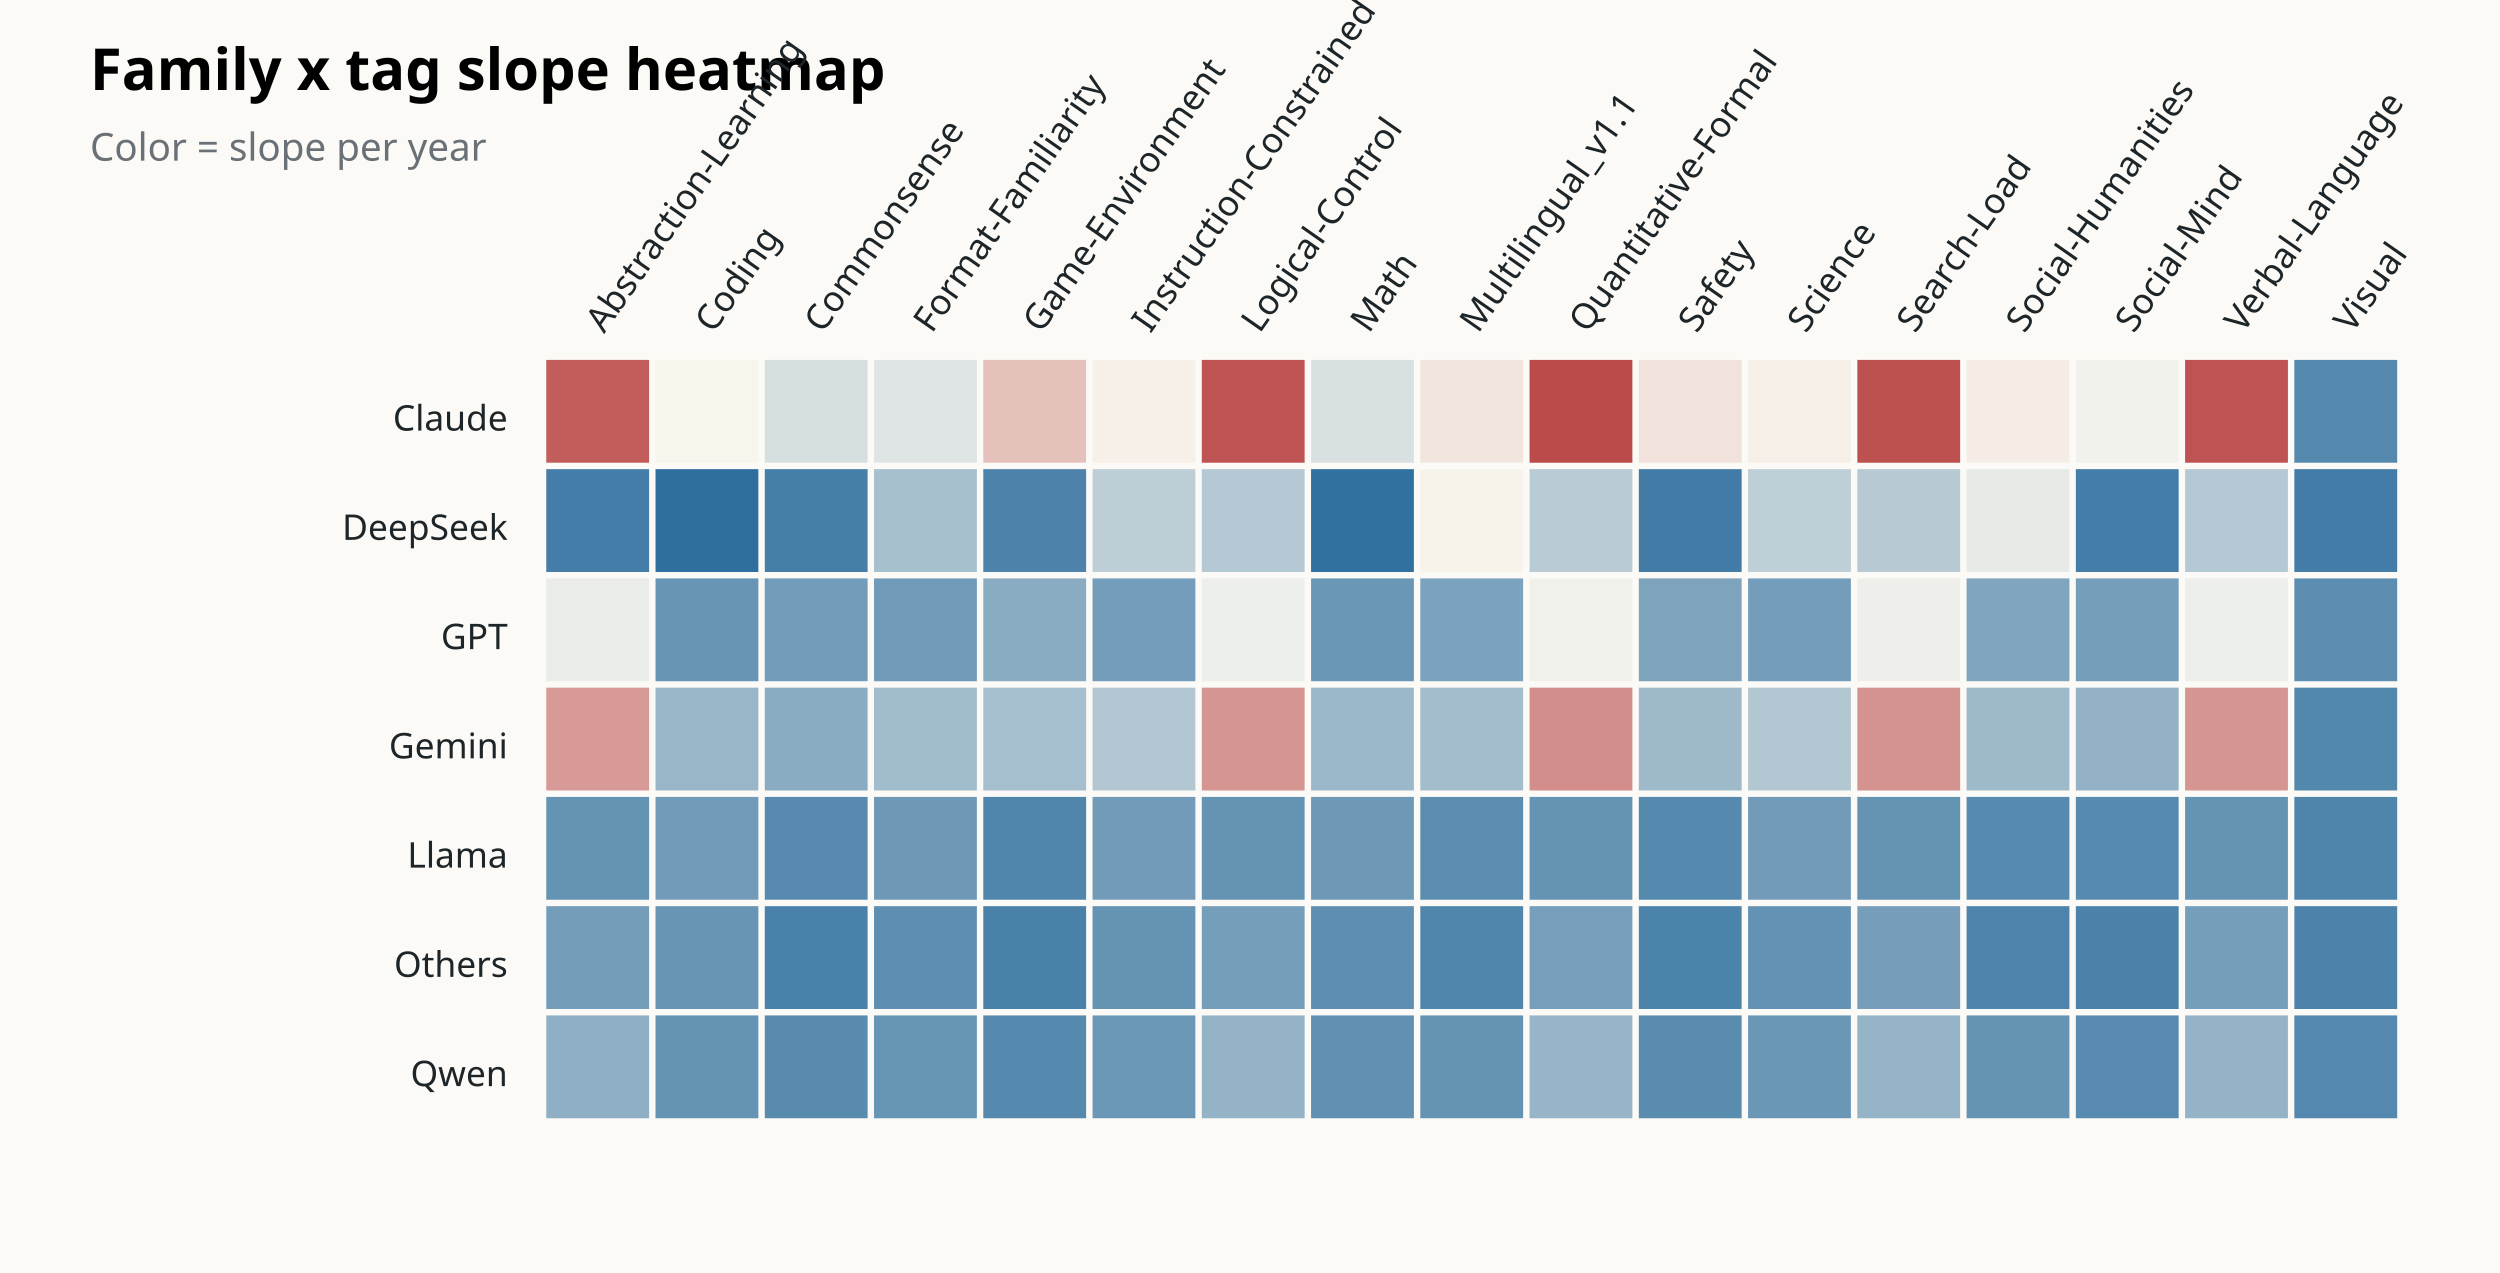
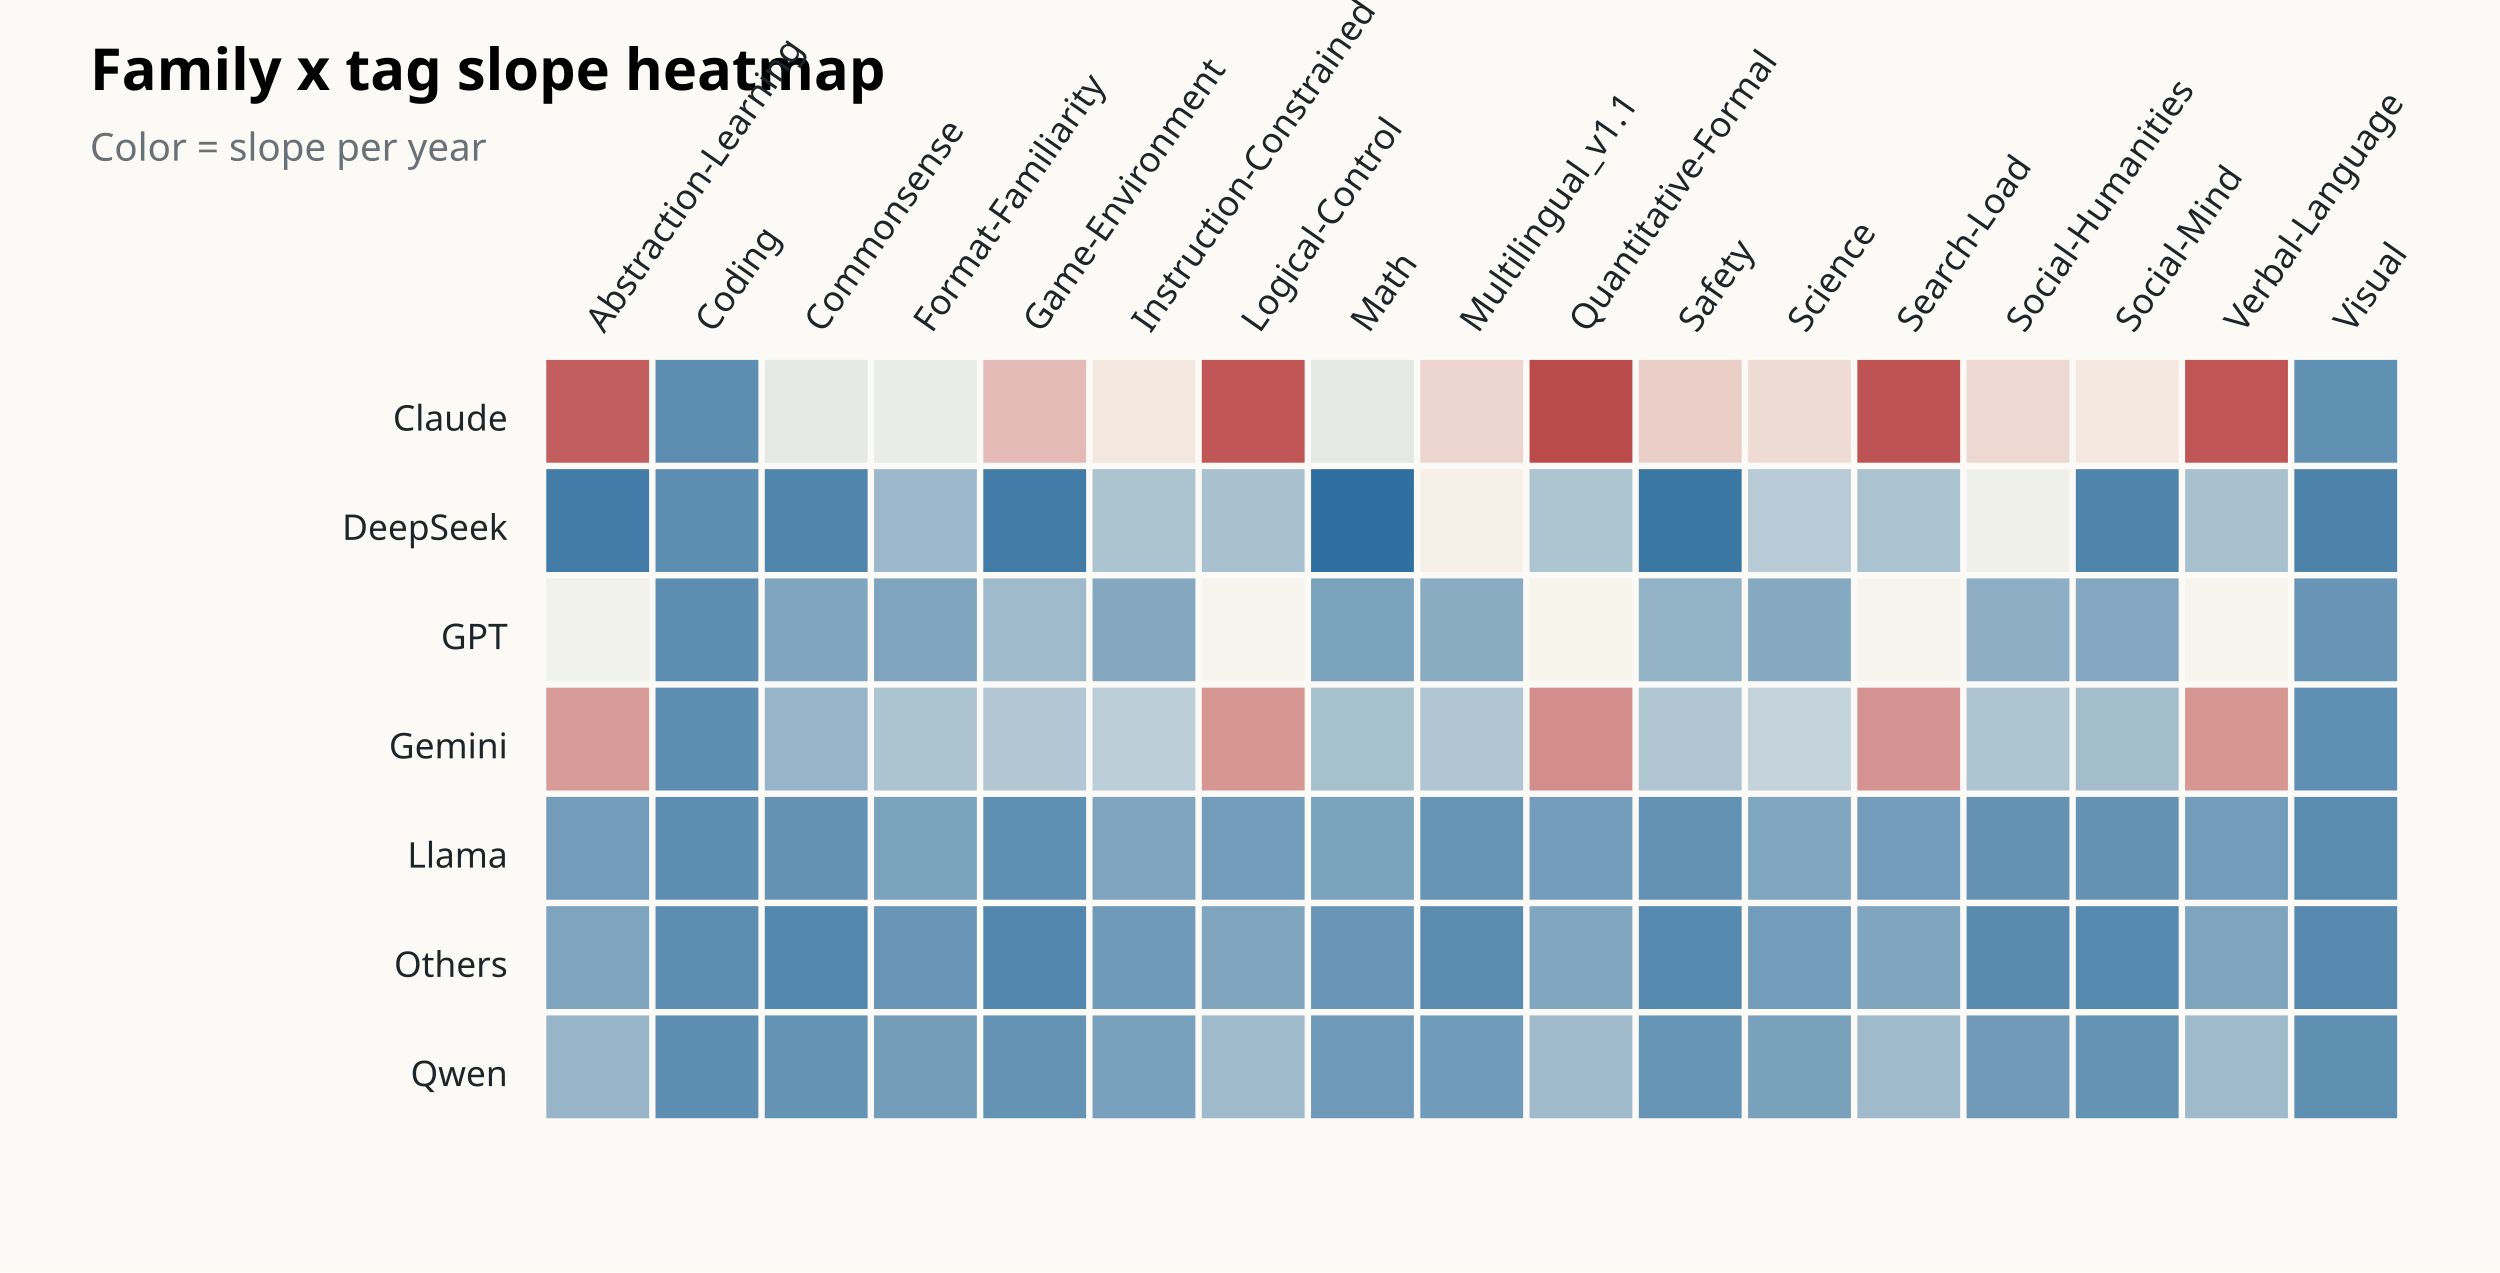
<svg xmlns="http://www.w3.org/2000/svg" width="778" height="396" viewBox="0 0 778 396">
  <rect width="100%" height="100%" fill="#fbfaf6" />
  <text x="28" y="28" font-family="system-ui, sans-serif" font-size="18" font-weight="700">Family x tag slope heatmap</text>
  <text x="28" y="50" font-family="system-ui, sans-serif" font-size="12" fill="#697176">Color = slope per year</text>
  <g font-family="system-ui, sans-serif" font-size="11" fill="#1d2528">
    <text x="188" y="104" transform="rotate(-55 188 104)" text-anchor="start">Abstraction-Learning</text>
    <text x="222" y="104" transform="rotate(-55 222 104)" text-anchor="start">Coding</text>
    <text x="256" y="104" transform="rotate(-55 256 104)" text-anchor="start">Commonsense</text>
    <text x="290" y="104" transform="rotate(-55 290 104)" text-anchor="start">Format-Familiarity</text>
    <text x="324" y="104" transform="rotate(-55 324 104)" text-anchor="start">Game-Environment</text>
    <text x="358" y="104" transform="rotate(-55 358 104)" text-anchor="start">Instruction-Constrained</text>
    <text x="392" y="104" transform="rotate(-55 392 104)" text-anchor="start">Logical-Control</text>
    <text x="426" y="104" transform="rotate(-55 426 104)" text-anchor="start">Math</text>
    <text x="460" y="104" transform="rotate(-55 460 104)" text-anchor="start">Multilingual_v1.1</text>
    <text x="494" y="104" transform="rotate(-55 494 104)" text-anchor="start">Quantitative-Formal</text>
    <text x="528" y="104" transform="rotate(-55 528 104)" text-anchor="start">Safety</text>
    <text x="562" y="104" transform="rotate(-55 562 104)" text-anchor="start">Science</text>
    <text x="596" y="104" transform="rotate(-55 596 104)" text-anchor="start">Search-Load</text>
    <text x="630" y="104" transform="rotate(-55 630 104)" text-anchor="start">Social-Humanities</text>
    <text x="664" y="104" transform="rotate(-55 664 104)" text-anchor="start">Social-Mind</text>
    <text x="698" y="104" transform="rotate(-55 698 104)" text-anchor="start">Verbal-Language</text>
    <text x="732" y="104" transform="rotate(-55 732 104)" text-anchor="start">Visual</text>
    <text x="158" y="134" text-anchor="end">Claude</text>
-     <rect x="170" y="112" width="32" height="32" fill="rgb(194,93,92)" />
-     <rect x="204" y="112" width="32" height="32" fill="rgb(248,245,237)" />
-     <rect x="238" y="112" width="32" height="32" fill="rgb(214,223,224)" />
-     <rect x="272" y="112" width="32" height="32" fill="rgb(223,229,228)" />
-     <rect x="306" y="112" width="32" height="32" fill="rgb(229,193,187)" />
-     <rect x="340" y="112" width="32" height="32" fill="rgb(246,240,232)" />
-     <rect x="374" y="112" width="32" height="32" fill="rgb(190,83,83)" />
-     <rect x="408" y="112" width="32" height="32" fill="rgb(216,224,225)" />
-     <rect x="442" y="112" width="32" height="32" fill="rgb(242,229,221)" />
+     <rect x="170" y="112" width="32" height="32" fill="rgb(194,95,94)" />
+     <rect x="204" y="112" width="32" height="32" fill="rgb(93,142,177)" />
+     <rect x="238" y="112" width="32" height="32" fill="rgb(230,234,231)" />
+     <rect x="272" y="112" width="32" height="32" fill="rgb(233,236,232)" />
+     <rect x="306" y="112" width="32" height="32" fill="rgb(227,186,181)" />
+     <rect x="340" y="112" width="32" height="32" fill="rgb(243,232,224)" />
+     <rect x="374" y="112" width="32" height="32" fill="rgb(191,85,85)" />
+     <rect x="408" y="112" width="32" height="32" fill="rgb(228,233,230)" />
+     <rect x="442" y="112" width="32" height="32" fill="rgb(236,213,207)" />
    <rect x="476" y="112" width="32" height="32" fill="rgb(187,74,74)" />
-     <rect x="510" y="112" width="32" height="32" fill="rgb(241,227,220)" />
-     <rect x="544" y="112" width="32" height="32" fill="rgb(246,239,232)" />
-     <rect x="578" y="112" width="32" height="32" fill="rgb(189,81,80)" />
-     <rect x="612" y="112" width="32" height="32" fill="rgb(245,237,229)" />
-     <rect x="646" y="112" width="32" height="32" fill="rgb(242,242,236)" />
-     <rect x="680" y="112" width="32" height="32" fill="rgb(190,83,83)" />
-     <rect x="714" y="112" width="32" height="32" fill="rgb(84,136,173)" />
+     <rect x="510" y="112" width="32" height="32" fill="rgb(234,207,201)" />
+     <rect x="544" y="112" width="32" height="32" fill="rgb(238,219,212)" />
+     <rect x="578" y="112" width="32" height="32" fill="rgb(190,83,83)" />
+     <rect x="612" y="112" width="32" height="32" fill="rgb(238,217,210)" />
+     <rect x="646" y="112" width="32" height="32" fill="rgb(243,231,224)" />
+     <rect x="680" y="112" width="32" height="32" fill="rgb(191,85,85)" />
+     <rect x="714" y="112" width="32" height="32" fill="rgb(96,144,178)" />
    <text x="158" y="168" text-anchor="end">DeepSeek</text>
-     <rect x="170" y="146" width="32" height="32" fill="rgb(68,125,167)" />
-     <rect x="204" y="146" width="32" height="32" fill="rgb(47,111,159)" />
-     <rect x="238" y="146" width="32" height="32" fill="rgb(70,126,168)" />
-     <rect x="272" y="146" width="32" height="32" fill="rgb(167,192,206)" />
-     <rect x="306" y="146" width="32" height="32" fill="rgb(77,131,171)" />
-     <rect x="340" y="146" width="32" height="32" fill="rgb(189,206,215)" />
-     <rect x="374" y="146" width="32" height="32" fill="rgb(181,201,212)" />
-     <rect x="408" y="146" width="32" height="32" fill="rgb(49,113,160)" />
-     <rect x="442" y="146" width="32" height="32" fill="rgb(247,243,235)" />
-     <rect x="476" y="146" width="32" height="32" fill="rgb(185,204,213)" />
-     <rect x="510" y="146" width="32" height="32" fill="rgb(66,124,166)" />
-     <rect x="544" y="146" width="32" height="32" fill="rgb(191,207,215)" />
-     <rect x="578" y="146" width="32" height="32" fill="rgb(183,202,212)" />
-     <rect x="612" y="146" width="32" height="32" fill="rgb(231,234,231)" />
-     <rect x="646" y="146" width="32" height="32" fill="rgb(68,125,167)" />
-     <rect x="680" y="146" width="32" height="32" fill="rgb(181,201,212)" />
-     <rect x="714" y="146" width="32" height="32" fill="rgb(67,124,167)" />
+     <rect x="170" y="146" width="32" height="32" fill="rgb(66,124,167)" />
+     <rect x="204" y="146" width="32" height="32" fill="rgb(93,142,177)" />
+     <rect x="238" y="146" width="32" height="32" fill="rgb(80,133,172)" />
+     <rect x="272" y="146" width="32" height="32" fill="rgb(156,184,202)" />
+     <rect x="306" y="146" width="32" height="32" fill="rgb(65,123,166)" />
+     <rect x="340" y="146" width="32" height="32" fill="rgb(172,195,208)" />
+     <rect x="374" y="146" width="32" height="32" fill="rgb(169,193,207)" />
+     <rect x="408" y="146" width="32" height="32" fill="rgb(47,111,159)" />
+     <rect x="442" y="146" width="32" height="32" fill="rgb(246,240,233)" />
+     <rect x="476" y="146" width="32" height="32" fill="rgb(173,196,209)" />
+     <rect x="510" y="146" width="32" height="32" fill="rgb(58,119,163)" />
+     <rect x="544" y="146" width="32" height="32" fill="rgb(183,202,213)" />
+     <rect x="578" y="146" width="32" height="32" fill="rgb(171,194,208)" />
+     <rect x="612" y="146" width="32" height="32" fill="rgb(240,240,235)" />
+     <rect x="646" y="146" width="32" height="32" fill="rgb(79,132,171)" />
+     <rect x="680" y="146" width="32" height="32" fill="rgb(169,193,207)" />
+     <rect x="714" y="146" width="32" height="32" fill="rgb(77,131,171)" />
    <text x="158" y="202" text-anchor="end">GPT</text>
-     <rect x="170" y="180" width="32" height="32" fill="rgb(233,236,232)" />
-     <rect x="204" y="180" width="32" height="32" fill="rgb(104,149,181)" />
-     <rect x="238" y="180" width="32" height="32" fill="rgb(114,156,185)" />
-     <rect x="272" y="180" width="32" height="32" fill="rgb(111,154,184)" />
-     <rect x="306" y="180" width="32" height="32" fill="rgb(137,172,195)" />
-     <rect x="340" y="180" width="32" height="32" fill="rgb(115,157,186)" />
-     <rect x="374" y="180" width="32" height="32" fill="rgb(237,239,234)" />
-     <rect x="408" y="180" width="32" height="32" fill="rgb(106,151,182)" />
-     <rect x="442" y="180" width="32" height="32" fill="rgb(124,163,189)" />
-     <rect x="476" y="180" width="32" height="32" fill="rgb(241,241,235)" />
-     <rect x="510" y="180" width="32" height="32" fill="rgb(125,163,189)" />
-     <rect x="544" y="180" width="32" height="32" fill="rgb(115,157,186)" />
-     <rect x="578" y="180" width="32" height="32" fill="rgb(238,239,234)" />
-     <rect x="612" y="180" width="32" height="32" fill="rgb(127,165,191)" />
-     <rect x="646" y="180" width="32" height="32" fill="rgb(117,158,187)" />
-     <rect x="680" y="180" width="32" height="32" fill="rgb(237,239,234)" />
-     <rect x="714" y="180" width="32" height="32" fill="rgb(92,141,177)" />
+     <rect x="170" y="180" width="32" height="32" fill="rgb(241,241,235)" />
+     <rect x="204" y="180" width="32" height="32" fill="rgb(93,142,177)" />
+     <rect x="238" y="180" width="32" height="32" fill="rgb(127,165,191)" />
+     <rect x="272" y="180" width="32" height="32" fill="rgb(127,165,190)" />
+     <rect x="306" y="180" width="32" height="32" fill="rgb(158,186,203)" />
+     <rect x="340" y="180" width="32" height="32" fill="rgb(131,168,192)" />
+     <rect x="374" y="180" width="32" height="32" fill="rgb(245,244,237)" />
+     <rect x="408" y="180" width="32" height="32" fill="rgb(122,162,189)" />
+     <rect x="442" y="180" width="32" height="32" fill="rgb(138,172,195)" />
+     <rect x="476" y="180" width="32" height="32" fill="rgb(247,244,236)" />
+     <rect x="510" y="180" width="32" height="32" fill="rgb(146,178,198)" />
+     <rect x="544" y="180" width="32" height="32" fill="rgb(133,169,193)" />
+     <rect x="578" y="180" width="32" height="32" fill="rgb(246,245,237)" />
+     <rect x="612" y="180" width="32" height="32" fill="rgb(141,174,196)" />
+     <rect x="646" y="180" width="32" height="32" fill="rgb(131,167,192)" />
+     <rect x="680" y="180" width="32" height="32" fill="rgb(245,244,237)" />
+     <rect x="714" y="180" width="32" height="32" fill="rgb(104,149,181)" />
    <text x="158" y="236" text-anchor="end">Gemini</text>
-     <rect x="170" y="214" width="32" height="32" fill="rgb(215,154,150)" />
-     <rect x="204" y="214" width="32" height="32" fill="rgb(153,182,201)" />
-     <rect x="238" y="214" width="32" height="32" fill="rgb(138,172,195)" />
-     <rect x="272" y="214" width="32" height="32" fill="rgb(161,188,204)" />
-     <rect x="306" y="214" width="32" height="32" fill="rgb(166,191,206)" />
-     <rect x="340" y="214" width="32" height="32" fill="rgb(178,199,210)" />
-     <rect x="374" y="214" width="32" height="32" fill="rgb(213,149,145)" />
-     <rect x="408" y="214" width="32" height="32" fill="rgb(155,184,202)" />
-     <rect x="442" y="214" width="32" height="32" fill="rgb(163,189,204)" />
+     <rect x="170" y="214" width="32" height="32" fill="rgb(216,155,151)" />
+     <rect x="204" y="214" width="32" height="32" fill="rgb(93,142,177)" />
+     <rect x="238" y="214" width="32" height="32" fill="rgb(151,181,200)" />
+     <rect x="272" y="214" width="32" height="32" fill="rgb(172,195,208)" />
+     <rect x="306" y="214" width="32" height="32" fill="rgb(178,199,211)" />
+     <rect x="340" y="214" width="32" height="32" fill="rgb(188,206,215)" />
+     <rect x="374" y="214" width="32" height="32" fill="rgb(214,150,146)" />
+     <rect x="408" y="214" width="32" height="32" fill="rgb(167,192,206)" />
+     <rect x="442" y="214" width="32" height="32" fill="rgb(176,198,210)" />
    <rect x="476" y="214" width="32" height="32" fill="rgb(211,141,138)" />
-     <rect x="510" y="214" width="32" height="32" fill="rgb(157,185,202)" />
-     <rect x="544" y="214" width="32" height="32" fill="rgb(178,199,210)" />
-     <rect x="578" y="214" width="32" height="32" fill="rgb(213,147,143)" />
-     <rect x="612" y="214" width="32" height="32" fill="rgb(157,185,202)" />
-     <rect x="646" y="214" width="32" height="32" fill="rgb(147,178,198)" />
-     <rect x="680" y="214" width="32" height="32" fill="rgb(213,149,145)" />
-     <rect x="714" y="214" width="32" height="32" fill="rgb(83,136,173)" />
+     <rect x="510" y="214" width="32" height="32" fill="rgb(175,197,209)" />
+     <rect x="544" y="214" width="32" height="32" fill="rgb(196,211,218)" />
+     <rect x="578" y="214" width="32" height="32" fill="rgb(213,148,145)" />
+     <rect x="612" y="214" width="32" height="32" fill="rgb(173,196,209)" />
+     <rect x="646" y="214" width="32" height="32" fill="rgb(163,189,205)" />
+     <rect x="680" y="214" width="32" height="32" fill="rgb(214,150,146)" />
+     <rect x="714" y="214" width="32" height="32" fill="rgb(95,143,178)" />
    <text x="158" y="270" text-anchor="end">Llama</text>
-     <rect x="170" y="248" width="32" height="32" fill="rgb(100,147,180)" />
-     <rect x="204" y="248" width="32" height="32" fill="rgb(113,155,185)" />
-     <rect x="238" y="248" width="32" height="32" fill="rgb(88,138,175)" />
-     <rect x="272" y="248" width="32" height="32" fill="rgb(109,153,183)" />
-     <rect x="306" y="248" width="32" height="32" fill="rgb(81,134,172)" />
-     <rect x="340" y="248" width="32" height="32" fill="rgb(113,155,185)" />
-     <rect x="374" y="248" width="32" height="32" fill="rgb(101,147,180)" />
-     <rect x="408" y="248" width="32" height="32" fill="rgb(109,153,183)" />
-     <rect x="442" y="248" width="32" height="32" fill="rgb(91,141,176)" />
-     <rect x="476" y="248" width="32" height="32" fill="rgb(101,147,180)" />
-     <rect x="510" y="248" width="32" height="32" fill="rgb(85,137,174)" />
-     <rect x="544" y="248" width="32" height="32" fill="rgb(113,155,185)" />
-     <rect x="578" y="248" width="32" height="32" fill="rgb(101,147,180)" />
-     <rect x="612" y="248" width="32" height="32" fill="rgb(87,138,175)" />
-     <rect x="646" y="248" width="32" height="32" fill="rgb(87,138,175)" />
-     <rect x="680" y="248" width="32" height="32" fill="rgb(101,147,180)" />
-     <rect x="714" y="248" width="32" height="32" fill="rgb(79,132,171)" />
+     <rect x="170" y="248" width="32" height="32" fill="rgb(114,156,185)" />
+     <rect x="204" y="248" width="32" height="32" fill="rgb(93,142,177)" />
+     <rect x="238" y="248" width="32" height="32" fill="rgb(100,146,180)" />
+     <rect x="272" y="248" width="32" height="32" fill="rgb(122,162,189)" />
+     <rect x="306" y="248" width="32" height="32" fill="rgb(95,143,178)" />
+     <rect x="340" y="248" width="32" height="32" fill="rgb(127,164,190)" />
+     <rect x="374" y="248" width="32" height="32" fill="rgb(115,156,186)" />
+     <rect x="408" y="248" width="32" height="32" fill="rgb(123,162,189)" />
+     <rect x="442" y="248" width="32" height="32" fill="rgb(103,149,181)" />
+     <rect x="476" y="248" width="32" height="32" fill="rgb(115,157,186)" />
+     <rect x="510" y="248" width="32" height="32" fill="rgb(98,145,179)" />
+     <rect x="544" y="248" width="32" height="32" fill="rgb(129,166,191)" />
+     <rect x="578" y="248" width="32" height="32" fill="rgb(114,156,186)" />
+     <rect x="612" y="248" width="32" height="32" fill="rgb(99,146,179)" />
+     <rect x="646" y="248" width="32" height="32" fill="rgb(99,146,179)" />
+     <rect x="680" y="248" width="32" height="32" fill="rgb(115,156,186)" />
+     <rect x="714" y="248" width="32" height="32" fill="rgb(90,140,176)" />
    <text x="158" y="304" text-anchor="end">Others</text>
-     <rect x="170" y="282" width="32" height="32" fill="rgb(116,157,186)" />
-     <rect x="204" y="282" width="32" height="32" fill="rgb(104,149,181)" />
-     <rect x="238" y="282" width="32" height="32" fill="rgb(74,129,170)" />
-     <rect x="272" y="282" width="32" height="32" fill="rgb(94,142,177)" />
-     <rect x="306" y="282" width="32" height="32" fill="rgb(73,129,169)" />
-     <rect x="340" y="282" width="32" height="32" fill="rgb(100,147,180)" />
-     <rect x="374" y="282" width="32" height="32" fill="rgb(117,158,187)" />
-     <rect x="408" y="282" width="32" height="32" fill="rgb(94,142,177)" />
-     <rect x="442" y="282" width="32" height="32" fill="rgb(81,134,172)" />
-     <rect x="476" y="282" width="32" height="32" fill="rgb(119,159,187)" />
-     <rect x="510" y="282" width="32" height="32" fill="rgb(76,131,171)" />
-     <rect x="544" y="282" width="32" height="32" fill="rgb(100,146,180)" />
-     <rect x="578" y="282" width="32" height="32" fill="rgb(118,158,187)" />
-     <rect x="612" y="282" width="32" height="32" fill="rgb(78,132,171)" />
-     <rect x="646" y="282" width="32" height="32" fill="rgb(76,130,170)" />
-     <rect x="680" y="282" width="32" height="32" fill="rgb(117,158,187)" />
-     <rect x="714" y="282" width="32" height="32" fill="rgb(77,131,171)" />
+     <rect x="170" y="282" width="32" height="32" fill="rgb(126,164,190)" />
+     <rect x="204" y="282" width="32" height="32" fill="rgb(93,142,177)" />
+     <rect x="238" y="282" width="32" height="32" fill="rgb(85,136,174)" />
+     <rect x="272" y="282" width="32" height="32" fill="rgb(105,150,182)" />
+     <rect x="306" y="282" width="32" height="32" fill="rgb(83,135,173)" />
+     <rect x="340" y="282" width="32" height="32" fill="rgb(111,154,184)" />
+     <rect x="374" y="282" width="32" height="32" fill="rgb(127,165,190)" />
+     <rect x="408" y="282" width="32" height="32" fill="rgb(105,150,182)" />
+     <rect x="442" y="282" width="32" height="32" fill="rgb(91,140,176)" />
+     <rect x="476" y="282" width="32" height="32" fill="rgb(129,166,191)" />
+     <rect x="510" y="282" width="32" height="32" fill="rgb(87,138,175)" />
+     <rect x="544" y="282" width="32" height="32" fill="rgb(114,156,185)" />
+     <rect x="578" y="282" width="32" height="32" fill="rgb(127,165,191)" />
+     <rect x="612" y="282" width="32" height="32" fill="rgb(89,139,175)" />
+     <rect x="646" y="282" width="32" height="32" fill="rgb(86,137,174)" />
+     <rect x="680" y="282" width="32" height="32" fill="rgb(127,165,190)" />
+     <rect x="714" y="282" width="32" height="32" fill="rgb(88,138,175)" />
    <text x="158" y="338" text-anchor="end">Qwen</text>
-     <rect x="170" y="316" width="32" height="32" fill="rgb(142,175,196)" />
-     <rect x="204" y="316" width="32" height="32" fill="rgb(100,147,180)" />
-     <rect x="238" y="316" width="32" height="32" fill="rgb(89,139,175)" />
-     <rect x="272" y="316" width="32" height="32" fill="rgb(103,149,181)" />
-     <rect x="306" y="316" width="32" height="32" fill="rgb(86,137,174)" />
-     <rect x="340" y="316" width="32" height="32" fill="rgb(108,152,183)" />
-     <rect x="374" y="316" width="32" height="32" fill="rgb(149,179,199)" />
-     <rect x="408" y="316" width="32" height="32" fill="rgb(97,144,178)" />
-     <rect x="442" y="316" width="32" height="32" fill="rgb(101,147,180)" />
-     <rect x="476" y="316" width="32" height="32" fill="rgb(151,181,200)" />
-     <rect x="510" y="316" width="32" height="32" fill="rgb(90,140,176)" />
-     <rect x="544" y="316" width="32" height="32" fill="rgb(107,151,183)" />
-     <rect x="578" y="316" width="32" height="32" fill="rgb(149,180,199)" />
-     <rect x="612" y="316" width="32" height="32" fill="rgb(100,147,180)" />
-     <rect x="646" y="316" width="32" height="32" fill="rgb(88,139,175)" />
-     <rect x="680" y="316" width="32" height="32" fill="rgb(149,179,199)" />
-     <rect x="714" y="316" width="32" height="32" fill="rgb(84,136,174)" />
+     <rect x="170" y="316" width="32" height="32" fill="rgb(152,181,200)" />
+     <rect x="204" y="316" width="32" height="32" fill="rgb(93,142,177)" />
+     <rect x="238" y="316" width="32" height="32" fill="rgb(100,147,180)" />
+     <rect x="272" y="316" width="32" height="32" fill="rgb(116,157,186)" />
+     <rect x="306" y="316" width="32" height="32" fill="rgb(100,147,180)" />
+     <rect x="340" y="316" width="32" height="32" fill="rgb(121,160,188)" />
+     <rect x="374" y="316" width="32" height="32" fill="rgb(158,186,203)" />
+     <rect x="408" y="316" width="32" height="32" fill="rgb(110,153,184)" />
+     <rect x="442" y="316" width="32" height="32" fill="rgb(112,155,185)" />
+     <rect x="476" y="316" width="32" height="32" fill="rgb(161,187,204)" />
+     <rect x="510" y="316" width="32" height="32" fill="rgb(103,149,181)" />
+     <rect x="544" y="316" width="32" height="32" fill="rgb(122,161,188)" />
+     <rect x="578" y="316" width="32" height="32" fill="rgb(159,186,203)" />
+     <rect x="612" y="316" width="32" height="32" fill="rgb(112,154,184)" />
+     <rect x="646" y="316" width="32" height="32" fill="rgb(100,147,180)" />
+     <rect x="680" y="316" width="32" height="32" fill="rgb(158,186,203)" />
+     <rect x="714" y="316" width="32" height="32" fill="rgb(95,144,178)" />
  </g>
</svg>
